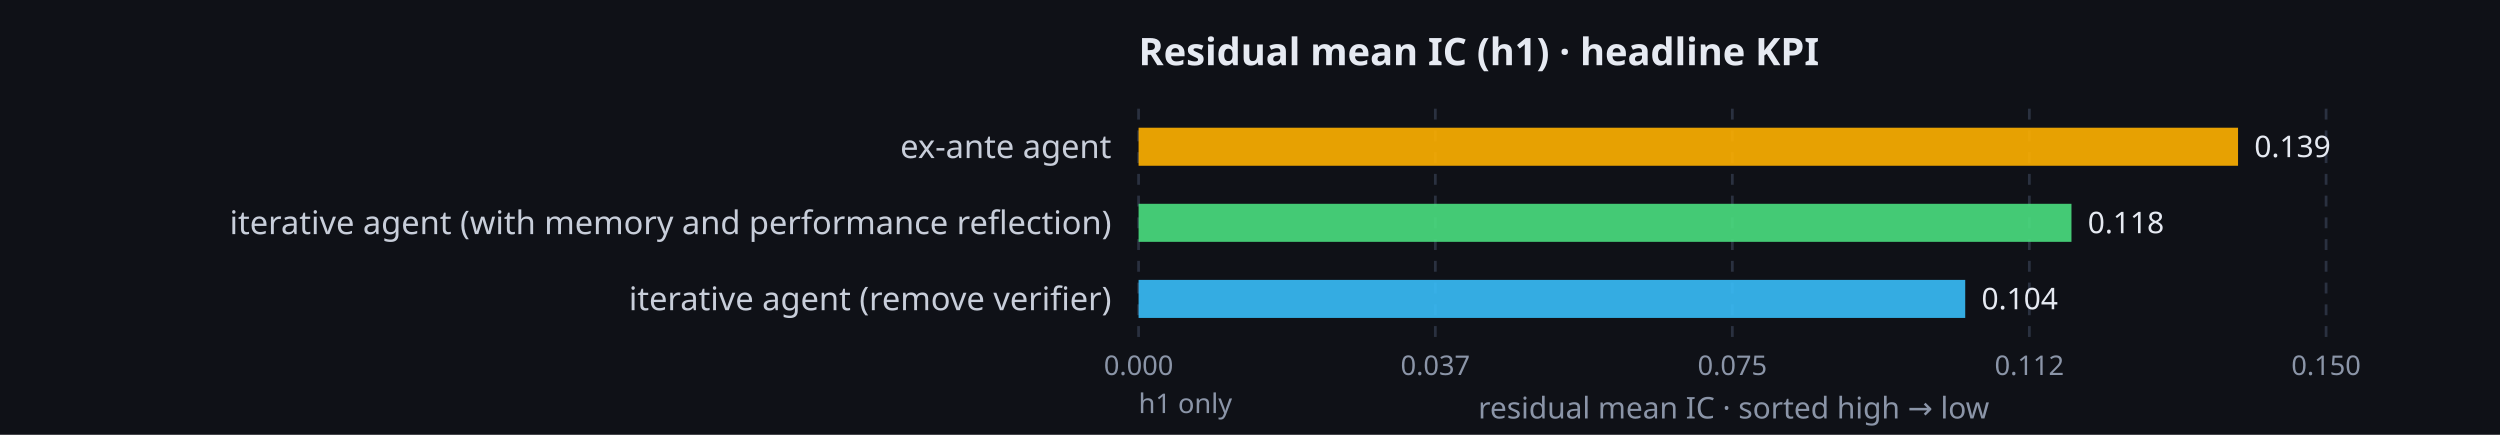
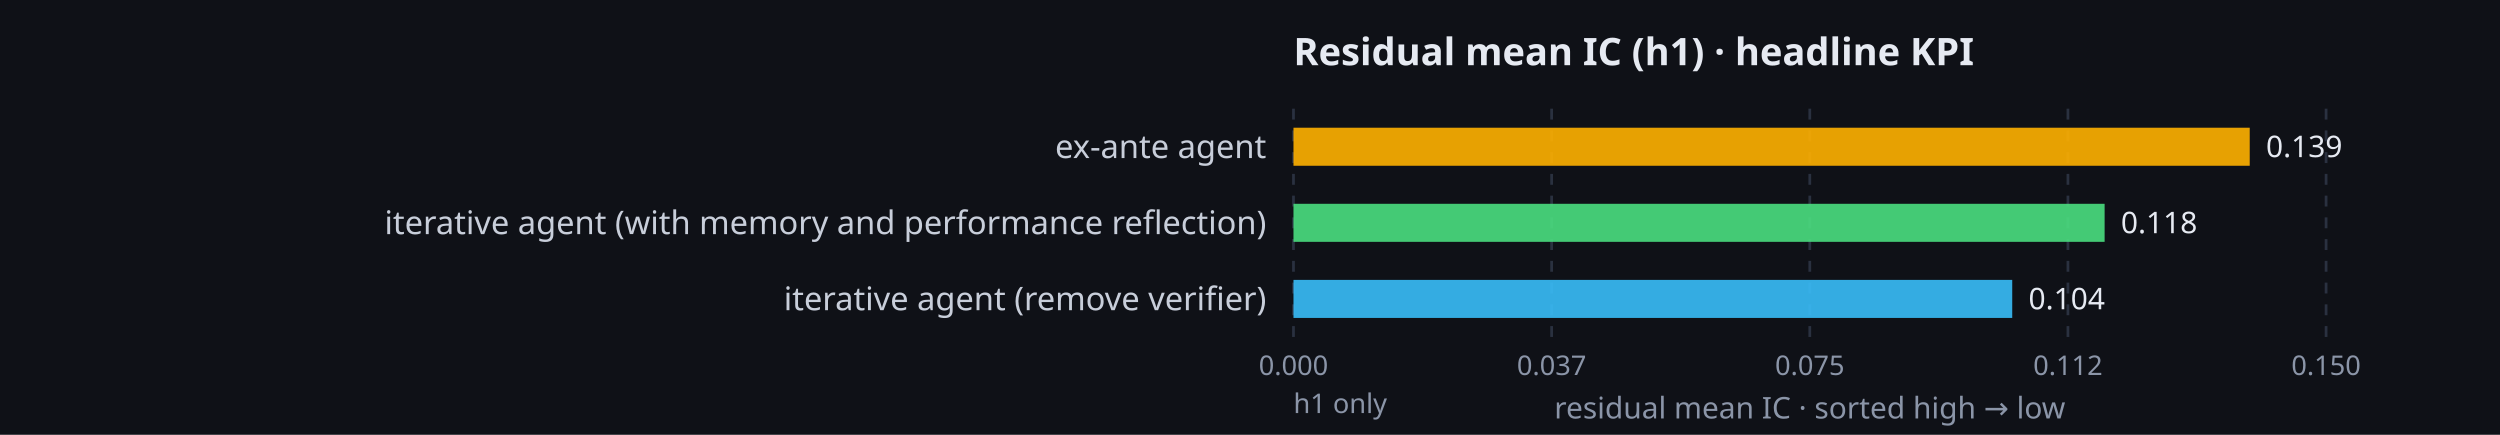
<svg xmlns="http://www.w3.org/2000/svg" viewBox="0 0 920 160" role="img" aria-label="Residual mean IC (h1) · headline KPI">
  <rect width="920" height="160" fill="#0f1117" />
-   <text x="419" y="24" fill="#e6eaf2" font-size="14" font-family="ui-sans-serif,system-ui,sans-serif" font-weight="600">Residual mean IC (h1) · headline KPI</text>
-   <line x1="419.0" y1="40" x2="419.0" y2="124" stroke="#2a3140" stroke-dasharray="4 4" />
-   <text x="419.0" y="138" fill="#8b95a8" font-size="10" text-anchor="middle" font-family="ui-sans-serif,system-ui,sans-serif">0.000</text>
-   <line x1="528.2" y1="40" x2="528.2" y2="124" stroke="#2a3140" stroke-dasharray="4 4" />
-   <text x="528.2" y="138" fill="#8b95a8" font-size="10" text-anchor="middle" font-family="ui-sans-serif,system-ui,sans-serif">0.037</text>
-   <line x1="637.5" y1="40" x2="637.5" y2="124" stroke="#2a3140" stroke-dasharray="4 4" />
-   <text x="637.5" y="138" fill="#8b95a8" font-size="10" text-anchor="middle" font-family="ui-sans-serif,system-ui,sans-serif">0.075</text>
-   <line x1="746.8" y1="40" x2="746.8" y2="124" stroke="#2a3140" stroke-dasharray="4 4" />
-   <text x="746.8" y="138" fill="#8b95a8" font-size="10" text-anchor="middle" font-family="ui-sans-serif,system-ui,sans-serif">0.112</text>
+   <text x="476" y="24" fill="#e6eaf2" font-size="14" font-family="ui-sans-serif,system-ui,sans-serif" font-weight="600">Residual mean IC (h1) · headline KPI</text>
+   <line x1="476.0" y1="40" x2="476.0" y2="124" stroke="#2a3140" stroke-dasharray="4 4" />
+   <text x="476.0" y="138" fill="#8b95a8" font-size="10" text-anchor="middle" font-family="ui-sans-serif,system-ui,sans-serif">0.000</text>
+   <line x1="571.0" y1="40" x2="571.0" y2="124" stroke="#2a3140" stroke-dasharray="4 4" />
+   <text x="571.0" y="138" fill="#8b95a8" font-size="10" text-anchor="middle" font-family="ui-sans-serif,system-ui,sans-serif">0.037</text>
+   <line x1="666.0" y1="40" x2="666.0" y2="124" stroke="#2a3140" stroke-dasharray="4 4" />
+   <text x="666.0" y="138" fill="#8b95a8" font-size="10" text-anchor="middle" font-family="ui-sans-serif,system-ui,sans-serif">0.075</text>
+   <line x1="761.0" y1="40" x2="761.0" y2="124" stroke="#2a3140" stroke-dasharray="4 4" />
+   <text x="761.0" y="138" fill="#8b95a8" font-size="10" text-anchor="middle" font-family="ui-sans-serif,system-ui,sans-serif">0.112</text>
  <line x1="856.0" y1="40" x2="856.0" y2="124" stroke="#2a3140" stroke-dasharray="4 4" />
  <text x="856.0" y="138" fill="#8b95a8" font-size="10" text-anchor="middle" font-family="ui-sans-serif,system-ui,sans-serif">0.150</text>
-   <rect x="419.0" y="47.0" width="404.6" height="14" fill="#ffb000" opacity="0.9" />
-   <text x="409" y="54.0" fill="#c8ceda" font-size="12" text-anchor="end" dominant-baseline="middle" font-family="ui-sans-serif,system-ui,sans-serif">ex-ante agent</text>
-   <text x="829.6" y="54.0" fill="#e6eaf2" font-size="11" dominant-baseline="middle" font-family="ui-sans-serif,system-ui,sans-serif">0.139</text>
-   <rect x="419.0" y="75.0" width="343.3" height="14" fill="#4ade80" opacity="0.9" />
-   <text x="409" y="82.0" fill="#c8ceda" font-size="12" text-anchor="end" dominant-baseline="middle" font-family="ui-sans-serif,system-ui,sans-serif">iterative agent (with memory and performance reflection)</text>
-   <text x="768.3" y="82.0" fill="#e6eaf2" font-size="11" dominant-baseline="middle" font-family="ui-sans-serif,system-ui,sans-serif">0.118</text>
-   <rect x="419.0" y="103.0" width="304.2" height="14" fill="#38bdf8" opacity="0.9" />
-   <text x="409" y="110.0" fill="#c8ceda" font-size="12" text-anchor="end" dominant-baseline="middle" font-family="ui-sans-serif,system-ui,sans-serif">iterative agent (remove verifier)</text>
-   <text x="729.2" y="110.0" fill="#e6eaf2" font-size="11" dominant-baseline="middle" font-family="ui-sans-serif,system-ui,sans-serif">0.104</text>
-   <text x="638" y="154" fill="#8b95a8" font-size="11" text-anchor="middle" font-family="ui-sans-serif,system-ui,sans-serif">residual mean IC · sorted high → low</text>
-   <text x="419" y="152" fill="#8b95a8" font-size="10" font-family="ui-sans-serif,system-ui,sans-serif">h1 only</text>
+   <rect x="476.0" y="47.0" width="351.9" height="14" fill="#ffb000" opacity="0.9" />
+   <text x="466" y="54.0" fill="#c8ceda" font-size="12" text-anchor="end" dominant-baseline="middle" font-family="ui-sans-serif,system-ui,sans-serif">ex-ante agent</text>
+   <text x="833.9" y="54.0" fill="#e6eaf2" font-size="11" dominant-baseline="middle" font-family="ui-sans-serif,system-ui,sans-serif">0.139</text>
+   <rect x="476.0" y="75.0" width="298.5" height="14" fill="#4ade80" opacity="0.9" />
+   <text x="466" y="82.0" fill="#c8ceda" font-size="12" text-anchor="end" dominant-baseline="middle" font-family="ui-sans-serif,system-ui,sans-serif">iterative agent (with memory and performance reflection)</text>
+   <text x="780.5" y="82.0" fill="#e6eaf2" font-size="11" dominant-baseline="middle" font-family="ui-sans-serif,system-ui,sans-serif">0.118</text>
+   <rect x="476.0" y="103.0" width="264.5" height="14" fill="#38bdf8" opacity="0.9" />
+   <text x="466" y="110.0" fill="#c8ceda" font-size="12" text-anchor="end" dominant-baseline="middle" font-family="ui-sans-serif,system-ui,sans-serif">iterative agent (remove verifier)</text>
+   <text x="746.5" y="110.0" fill="#e6eaf2" font-size="11" dominant-baseline="middle" font-family="ui-sans-serif,system-ui,sans-serif">0.104</text>
+   <text x="666" y="154" fill="#8b95a8" font-size="11" text-anchor="middle" font-family="ui-sans-serif,system-ui,sans-serif">residual mean IC · sorted high → low</text>
+   <text x="476" y="152" fill="#8b95a8" font-size="10" font-family="ui-sans-serif,system-ui,sans-serif">h1 only</text>
</svg>
